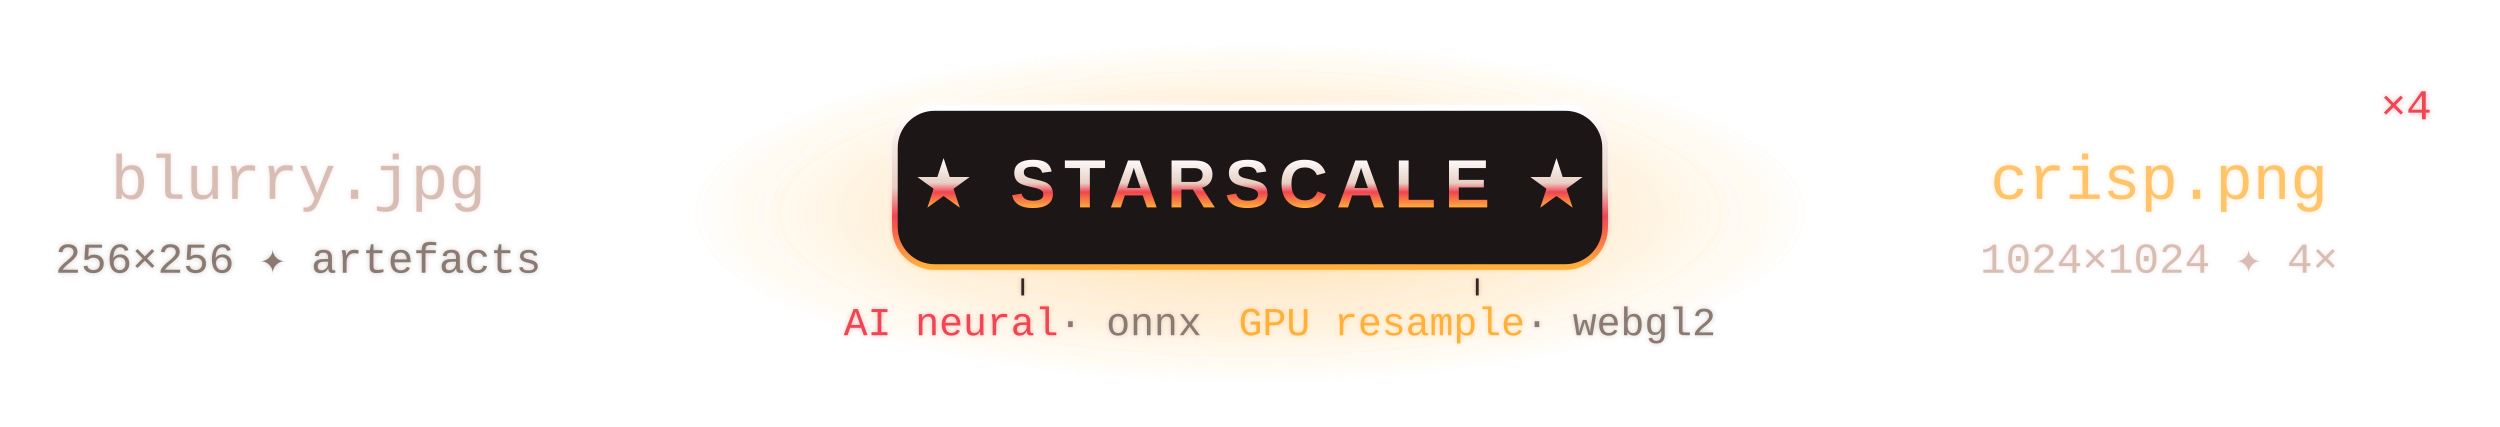
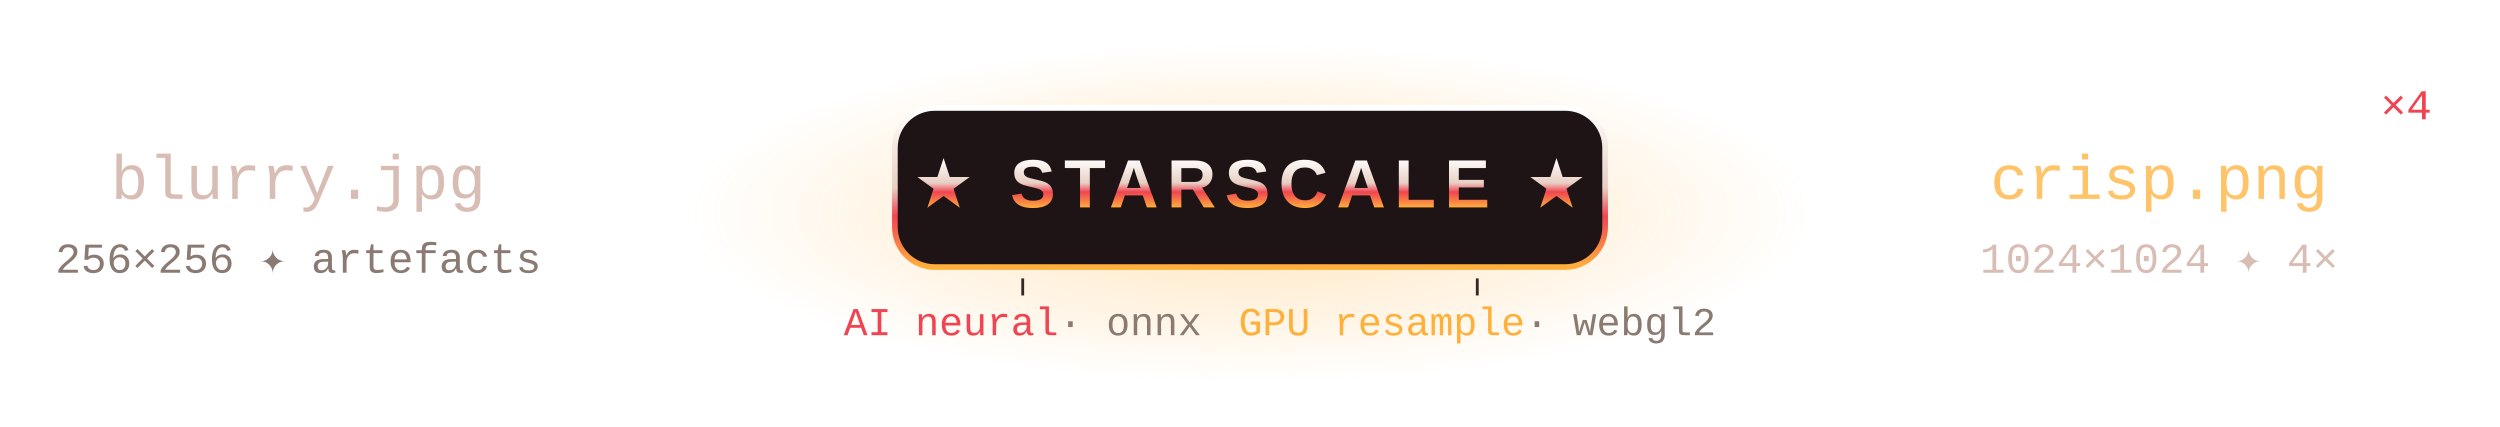
<svg xmlns="http://www.w3.org/2000/svg" width="880" height="150" viewBox="0 0 880 150" role="img" aria-label="blurry jpg flows into StarScale, crisp 4x export comes out">
  <defs>
    <linearGradient id="fchrome" x1="0" y1="0" x2="0" y2="1">
      <stop offset="0" stop-color="#ffffff" />
      <stop offset=".5" stop-color="#e8cfc4" />
      <stop offset=".68" stop-color="#f04452" />
      <stop offset="1" stop-color="#ffb03a" />
    </linearGradient>
    <linearGradient id="dash" x1="0" y1="0" x2="1" y2="0">
      <stop offset="0" stop-color="#f04452" />
      <stop offset=".5" stop-color="#ffb03a" />
      <stop offset="1" stop-color="#ffc46a" />
    </linearGradient>
    <radialGradient id="glow" cx=".5" cy=".5" r=".5">
      <stop offset="0" stop-color="#ffb03a" stop-opacity=".35" />
      <stop offset="1" stop-color="#ffb03a" stop-opacity="0" />
    </radialGradient>
-     <filter id="artGlow" x="-25%" y="-25%" width="150%" height="150%">
-       <feGaussianBlur stdDeviation=".85" result="b" />
-       <feColorMatrix in="b" type="matrix" values="1 0 0 0 0  0 1 0 0 0  0 0 1 0 0  0 0 0 0.4 0" result="g" />
-       <feMerge>
-         <feMergeNode in="g" />
-         <feMergeNode in="SourceGraphic" />
-       </feMerge>
-     </filter>
  </defs>
-   <g filter="url(#artGlow)">
-     <ellipse cx="440" cy="75" rx="200" ry="60" fill="url(#glow)">
-       <animate attributeName="opacity" values=".6;1;.6" dur="4s" repeatCount="indefinite" />
-     </ellipse>
-     <text x="105" y="70" text-anchor="middle" font-family="'Courier New',monospace" font-size="22" fill="#d8bdb4">blurry.jpg</text>
-     <text x="105" y="96" text-anchor="middle" font-family="'Courier New',monospace" font-size="15" fill="#8a7a72">256×256 ✦ artefacts</text>
-     <line x1="215" y1="66" x2="310" y2="66" stroke="url(#dash)" stroke-width="2.5" stroke-dasharray="8 7">
-       <animate attributeName="stroke-dashoffset" values="0;-30" dur="1.2s" repeatCount="indefinite" />
-     </line>
-     <line x1="570" y1="66" x2="665" y2="66" stroke="url(#dash)" stroke-width="2.5" stroke-dasharray="8 7">
-       <animate attributeName="stroke-dashoffset" values="0;-30" dur="1.2s" repeatCount="indefinite" />
-     </line>
-     <rect x="315" y="38" width="250" height="56" rx="14" fill="#1e1415" stroke="url(#fchrome)" stroke-width="2" />
-     <text x="440" y="73" text-anchor="middle" font-family="'Arial Black','Segoe UI',Arial,sans-serif" font-weight="900" font-size="24" letter-spacing="3" fill="url(#fchrome)">★ STARSCALE ★</text>
-     <text x="360" y="118" text-anchor="middle" font-family="'Courier New',monospace" font-size="14" fill="#f04452">AI neural<tspan fill="#8a7a72"> · onnx</tspan>
-     </text>
-     <text x="520" y="118" text-anchor="middle" font-family="'Courier New',monospace" font-size="14" fill="#ffb03a">GPU resample<tspan fill="#8a7a72"> · webgl2</tspan>
-     </text>
-     <path d="M360 104 l0 -6 M520 104 l0 -6" stroke="#382526" stroke-width="1" />
-     <text x="760" y="70" text-anchor="middle" font-family="'Courier New',monospace" font-size="22" fill="#ffc46a">crisp.png</text>
-     <text x="760" y="96" text-anchor="middle" font-family="'Courier New',monospace" font-size="15" fill="#d8bdb4">1024×1024 ✦ 4×</text>
-     <text x="838" y="42" font-family="'Courier New',monospace" font-size="15" fill="#f04452">×4
+   <ellipse cx="440" cy="75" rx="200" ry="60" fill="url(#glow)">
+     <animate attributeName="opacity" values=".6;1;.6" dur="4s" repeatCount="indefinite" />
+   </ellipse>
+   <text x="105" y="70" text-anchor="middle" font-family="'Courier New',monospace" font-size="22" fill="#d8bdb4">blurry.jpg</text>
+   <text x="105" y="96" text-anchor="middle" font-family="'Courier New',monospace" font-size="15" fill="#8a7a72">256×256 ✦ artefacts</text>
+   <line x1="215" y1="66" x2="310" y2="66" stroke="url(#dash)" stroke-width="2.5" stroke-dasharray="8 7">
+     <animate attributeName="stroke-dashoffset" values="0;-30" dur="1.2s" repeatCount="indefinite" />
+   </line>
+   <line x1="570" y1="66" x2="665" y2="66" stroke="url(#dash)" stroke-width="2.5" stroke-dasharray="8 7">
+     <animate attributeName="stroke-dashoffset" values="0;-30" dur="1.2s" repeatCount="indefinite" />
+   </line>
+   <rect x="315" y="38" width="250" height="56" rx="14" fill="#1e1415" stroke="url(#fchrome)" stroke-width="2" />
+   <text x="440" y="73" text-anchor="middle" font-family="'Arial Black','Segoe UI',Arial,sans-serif" font-weight="900" font-size="24" letter-spacing="3" fill="url(#fchrome)">★ STARSCALE ★</text>
+   <text x="360" y="118" text-anchor="middle" font-family="'Courier New',monospace" font-size="14" fill="#f04452">AI neural<tspan fill="#8a7a72"> · onnx</tspan>
+   </text>
+   <text x="520" y="118" text-anchor="middle" font-family="'Courier New',monospace" font-size="14" fill="#ffb03a">GPU resample<tspan fill="#8a7a72"> · webgl2</tspan>
+   </text>
+   <path d="M360 104 l0 -6 M520 104 l0 -6" stroke="#382526" stroke-width="1" />
+   <text x="760" y="70" text-anchor="middle" font-family="'Courier New',monospace" font-size="22" fill="#ffc46a">crisp.png</text>
+   <text x="760" y="96" text-anchor="middle" font-family="'Courier New',monospace" font-size="15" fill="#d8bdb4">1024×1024 ✦ 4×</text>
+   <text x="838" y="42" font-family="'Courier New',monospace" font-size="15" fill="#f04452">×4
    <animate attributeName="opacity" values="0;1;1;0" dur="2.4s" repeatCount="indefinite" />
-     </text>
-   </g>
+   </text>
</svg>
